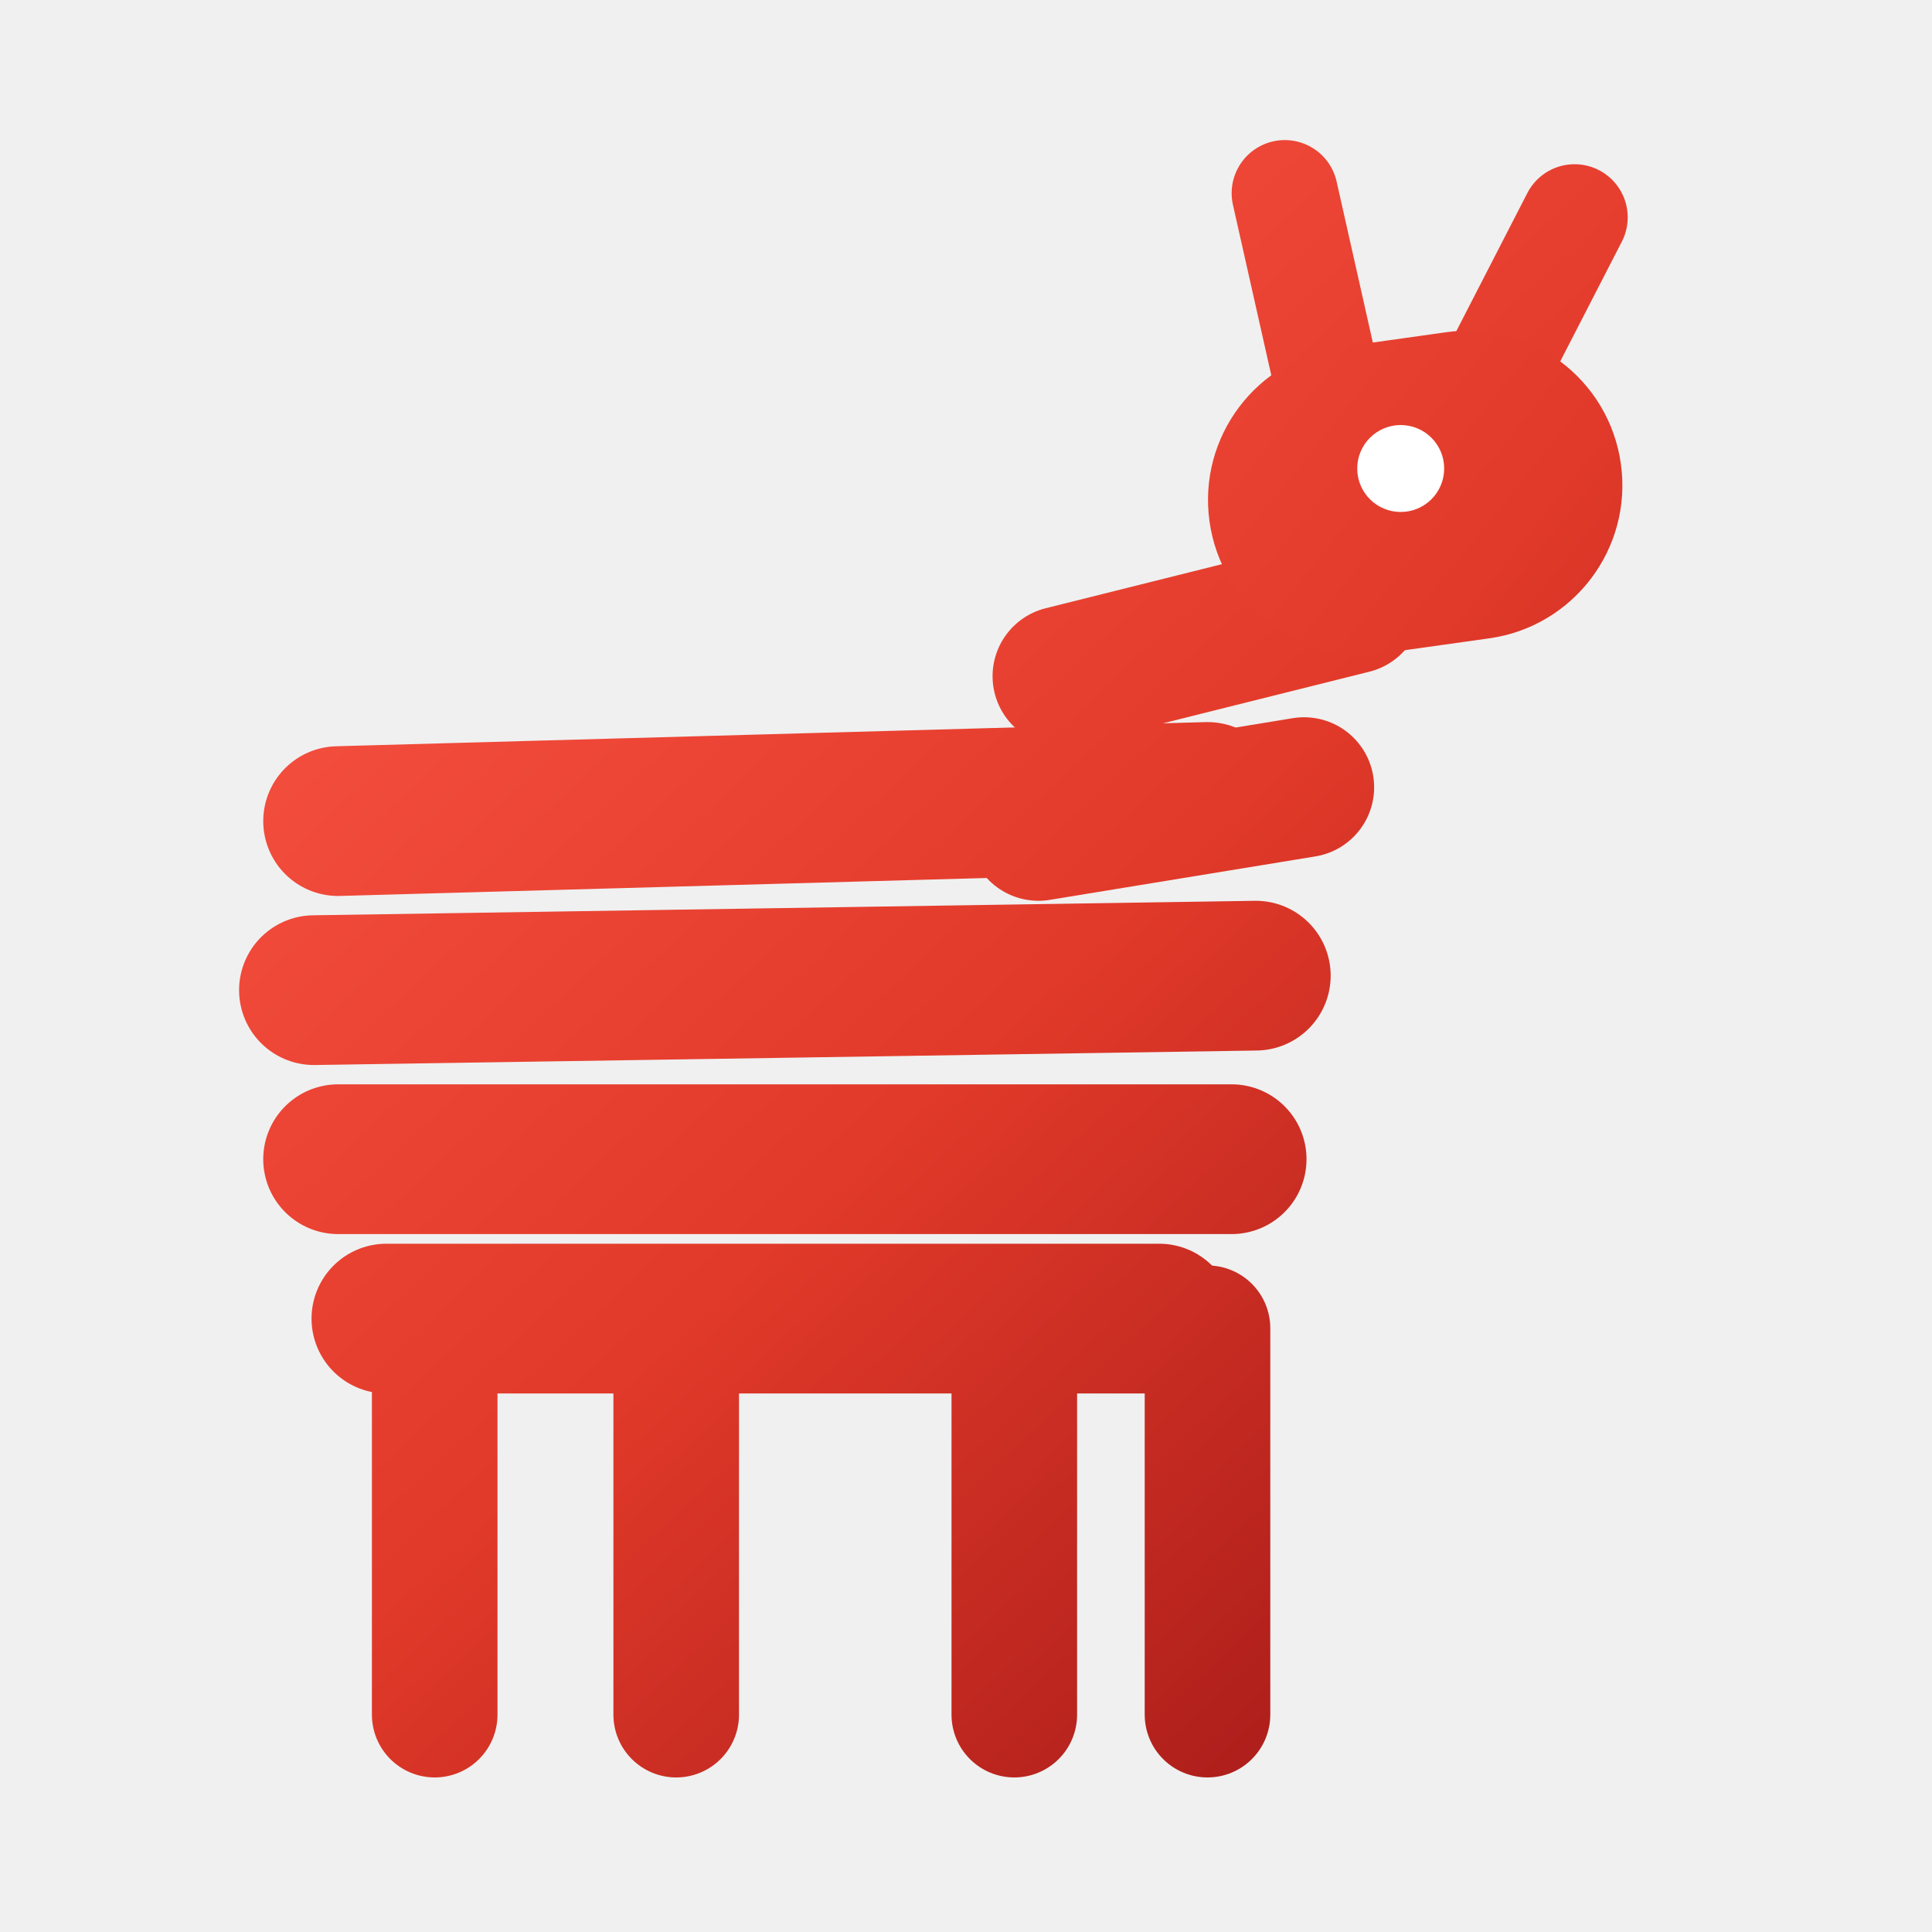
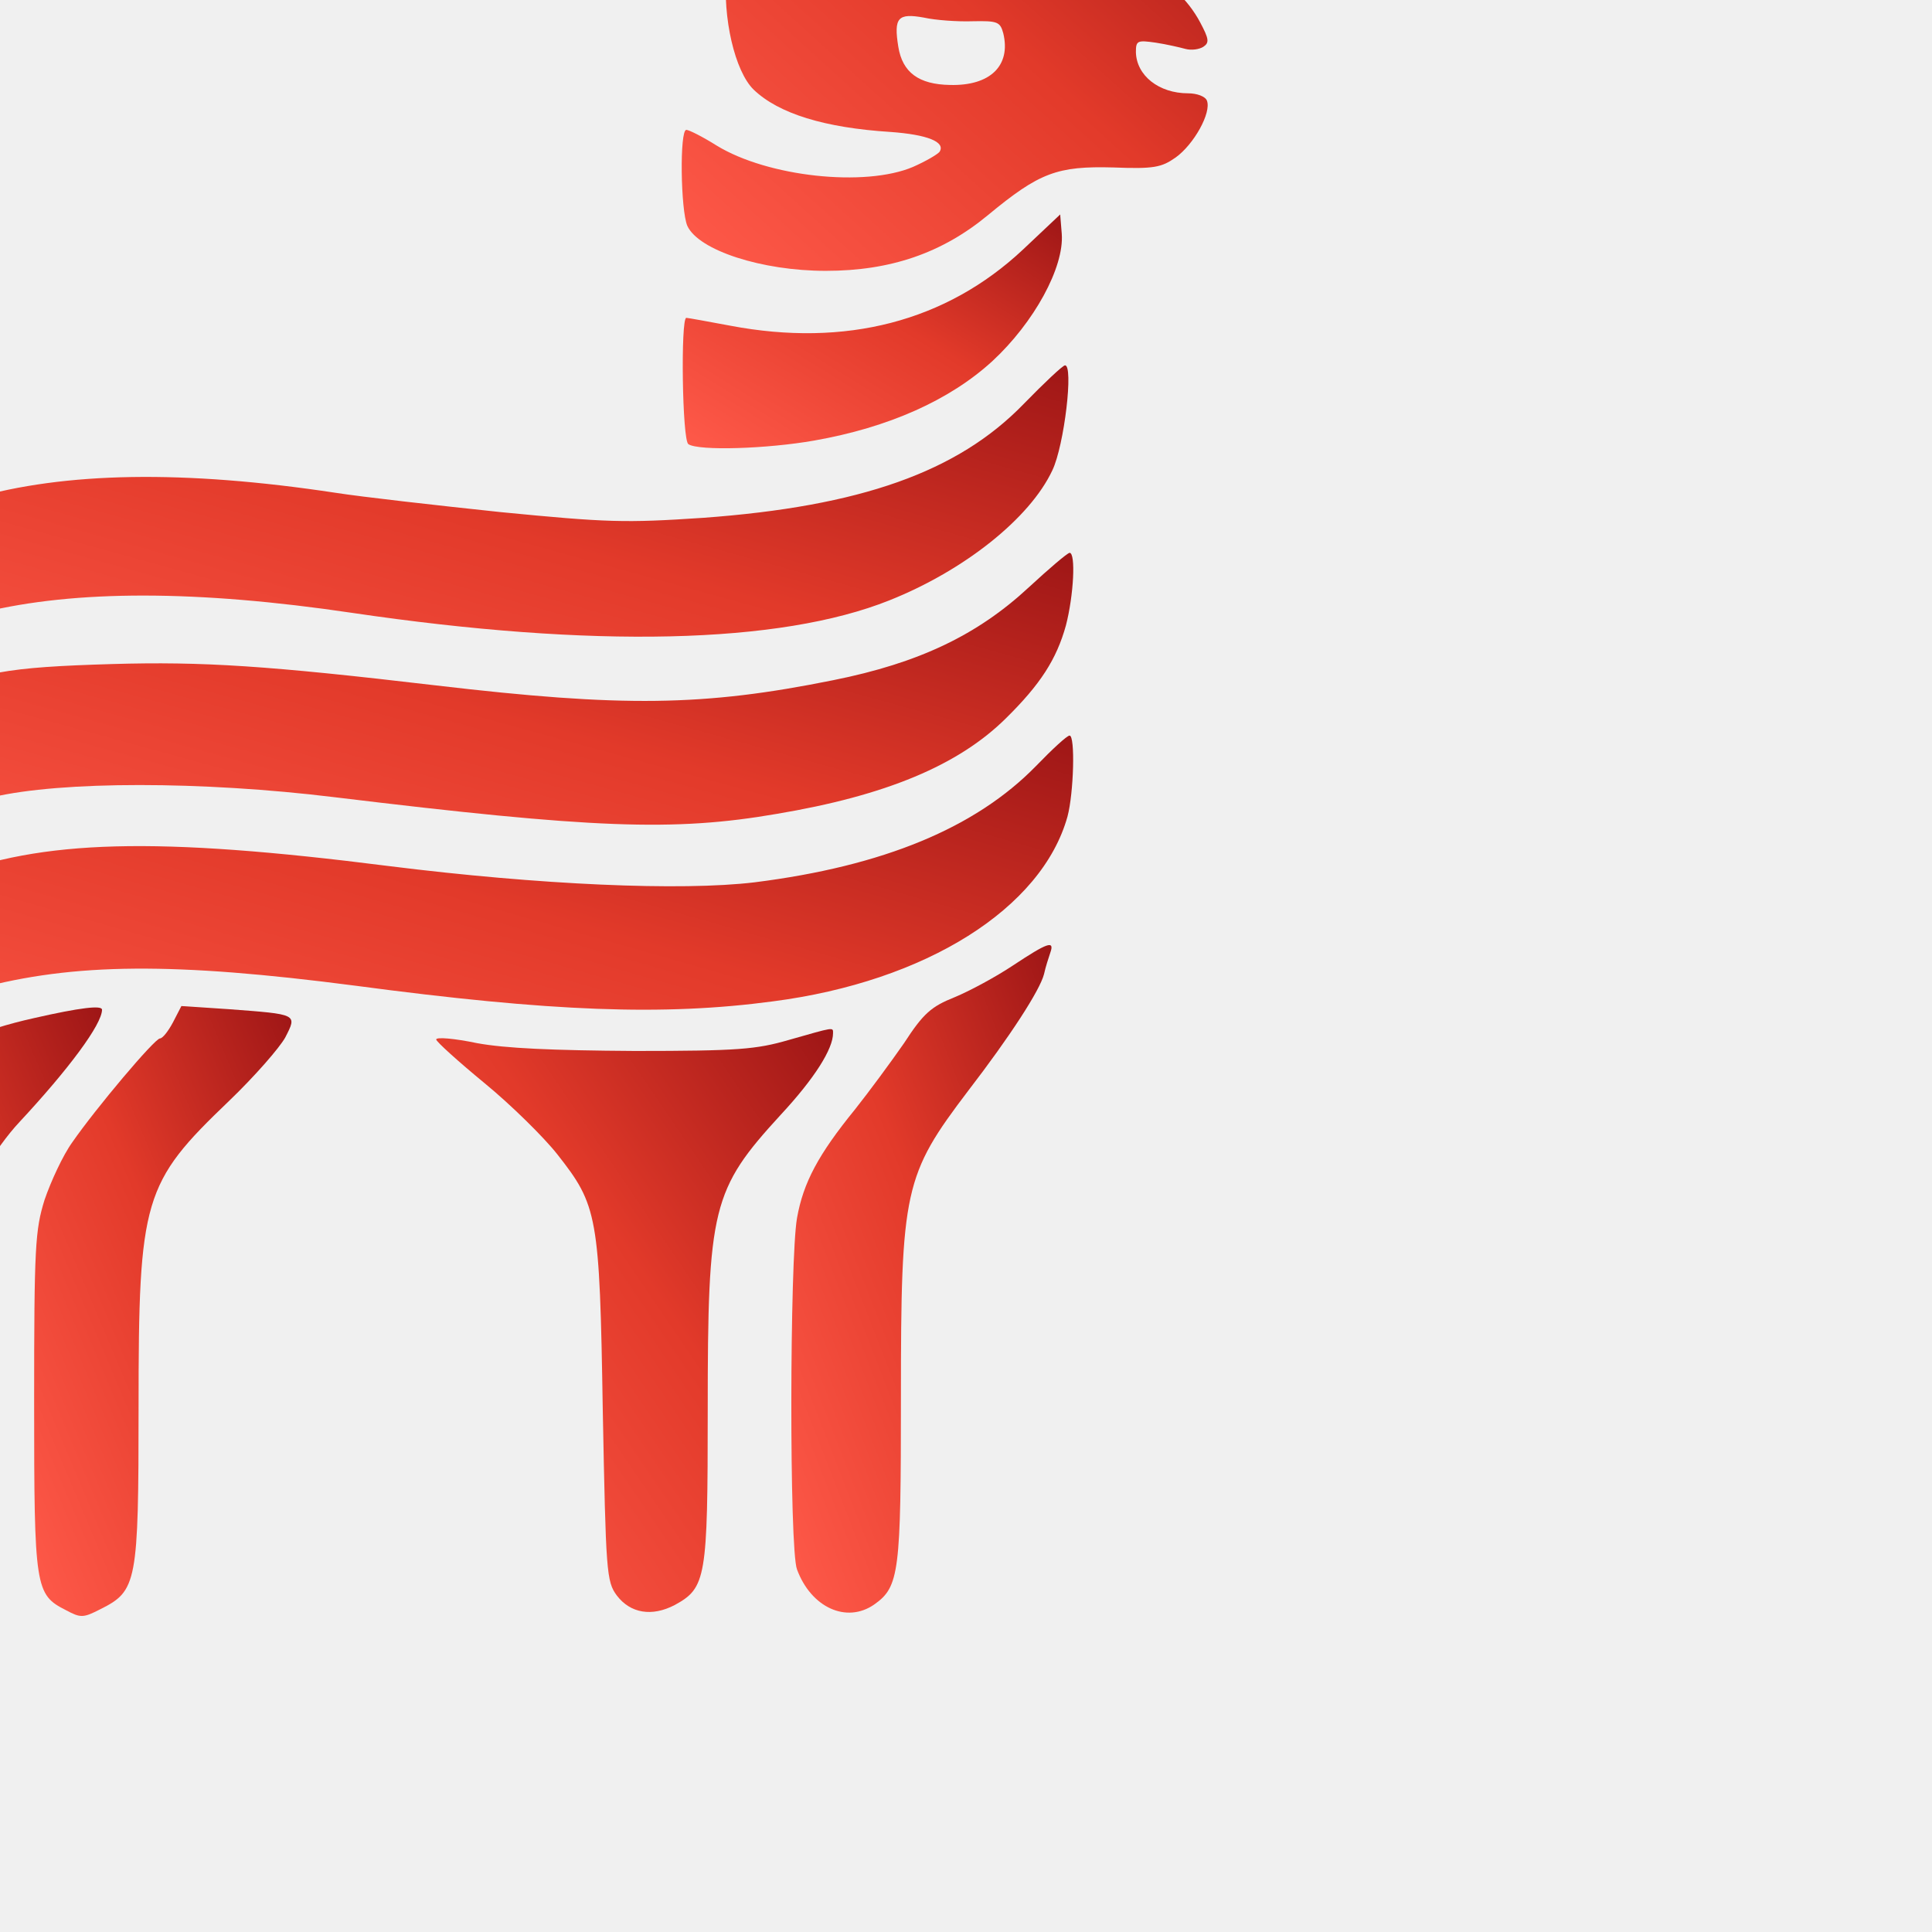
- <svg xmlns="http://www.w3.org/2000/svg" width="40" height="40" viewBox="0 -1.5 40 40">
+ <svg xmlns="http://www.w3.org/2000/svg" width="40" height="40" viewBox="91 40 315 370">
  <defs>
-     <linearGradient id="alpaca" gradientUnits="userSpaceOnUse" x1="4" y1="2" x2="34" y2="34">
+     <linearGradient id="alpacaGrad" x1="0" y1="0" x2="1" y2="1">
      <stop offset="0" stop-color="#FF5A4A" />
      <stop offset="0.55" stop-color="#E23A2A" />
      <stop offset="1" stop-color="#9E1616" />
    </linearGradient>
  </defs>
-   <g stroke="url(#alpaca)" stroke-linecap="round" fill="none">
-     <path d="M9 26 L9 34" stroke-width="2.6" />
-     <path d="M14 27 L14 34" stroke-width="2.6" />
-     <path d="M21 27 L21 34" stroke-width="2.6" />
-     <path d="M25 26 L25 34" stroke-width="2.6" />
-     <path d="M7 15.5 L25 15" stroke-width="3.1" />
-     <path d="M6.5 19 L26 18.7" stroke-width="3.1" />
-     <path d="M7 22.5 L25.5 22.5" stroke-width="3.1" />
-     <path d="M8 25.8 L24 25.8" stroke-width="3.1" />
-     <path d="M22 12.5 L28 11" stroke-width="2.9" />
-     <path d="M21.5 15.7 L27 14.8" stroke-width="2.9" />
-     <path d="M27.5 6.5 L26.6 2.5" stroke-width="2.2" />
-     <path d="M30.8 6.5 L32.6 3" stroke-width="2.2" />
+   <g transform="translate(-100.9623,449.8707) scale(0.1,-0.1)" fill="url(#alpacaGrad)" stroke="none">
+     <path d="M3234 4481 c-115 -53 -182 -163 -198 -329 -8 -87 16 -190 52 -225 48 -46 136 -73 262 -81 70 -5 106 -19 94 -38 -4 -5 -26 -18 -51 -29 -92 -39 -278 -19 -376 41 -27 17 -53 30 -58 30 -13 0 -11 -154 2 -184 22 -47 143 -86 265 -86 124 0 223 34 311 107 98 81 132 94 240 91 77 -3 92 0 119 19 35 25 69 86 60 109 -3 8 -19 14 -36 14 -56 0 -99 34 -100 79 0 22 3 23 38 18 20 -3 46 -9 57 -12 11 -3 26 -1 34 4 12 8 11 15 -6 47 -11 21 -30 46 -44 56 -13 10 -98 37 -189 59 -91 23 -170 46 -176 51 -20 15 -4 89 32 151 43 75 50 100 29 117 -37 31 -152 -42 -202 -127 -16 -28 -26 -62 -28 -91 l-1 -47 -64 -3 -63 -3 7 51 c4 28 23 85 43 125 31 62 35 76 24 89 -17 20 -27 20 -77 -3z m273 -423 c48 1 53 -1 59 -23 15 -62 -25 -101 -102 -99 -60 1 -91 24 -99 73 -9 56 -1 65 49 56 22 -5 65 -8 93 -7z" />
+     <path d="M3604 3621 c-147 -138 -340 -188 -561 -146 -43 8 -81 15 -84 15 -11 0 -8 -235 4 -242 20 -13 150 -9 241 7 142 25 259 77 341 152 80 74 138 180 133 244 l-3 37 -71 -67z" />
+     <path d="M3605 3325 c-126 -130 -312 -196 -614 -218 -150 -10 -183 -9 -388 11 -123 13 -265 29 -316 37 -291 44 -518 40 -695 -11 -109 -32 -171 -65 -242 -131 -78 -72 -121 -154 -122 -233 0 -33 2 -63 6 -67 3 -4 23 9 44 29 106 101 192 148 334 184 177 43 410 43 707 -1 461 -68 819 -60 1029 24 143 57 269 157 312 249 23 48 41 203 24 201 -5 -1 -40 -34 -79 -74z" />
+     <path d="M3615 2974 c-98 -91 -210 -145 -375 -178 -248 -50 -402 -52 -760 -10 -323 38 -447 46 -620 41 -203 -6 -255 -15 -368 -68 -62 -28 -101 -56 -154 -106 -93 -90 -112 -128 -113 -220 0 -39 3 -74 7 -78 4 -4 41 22 83 58 95 81 193 131 315 159 132 31 401 31 655 0 495 -60 650 -66 847 -32 209 35 348 93 439 183 66 65 97 113 115 178 15 58 19 139 7 139 -5 -1 -39 -30 -78 -66z" />
+     <path d="M3629 2632 c-116 -119 -293 -192 -539 -223 -141 -17 -412 -5 -700 31 -448 57 -664 51 -853 -22 -99 -37 -146 -68 -212 -139 -85 -91 -100 -122 -99 -211 0 -43 3 -80 6 -84 4 -3 37 24 74 60 81 79 170 127 295 161 186 50 378 51 724 6 376 -50 591 -58 800 -30 293 38 515 178 564 354 12 45 15 155 4 155 -5 0 -33 -26 -64 -58z" />
+     <path d="M1027 2402 c-27 -30 -22 -84 11 -115 15 -15 36 -27 46 -27 17 0 18 6 11 68 -9 91 -31 115 -68 74z" />
+     <path d="M3585 2250 c-33 -22 -83 -49 -112 -61 -45 -18 -60 -31 -97 -88 -25 -36 -67 -93 -94 -127 -70 -86 -99 -140 -111 -208 -14 -79 -15 -635 0 -673 27 -73 95 -104 148 -67 48 34 51 61 51 397 0 398 6 425 129 587 80 104 137 192 145 223 3 14 9 32 12 41 9 25 -6 19 -71 -24z" />
+     <path d="M1710 2149 c-203 -45 -318 -137 -361 -289 -13 -47 -15 -554 -2 -715 5 -70 9 -83 35 -108 25 -25 34 -29 65 -24 45 8 80 40 93 86 5 20 10 164 10 321 0 221 3 296 15 333 17 58 71 148 117 197 94 101 158 187 158 215 0 9 -42 4 -130 -16z" />
+     <path d="M1976 2141 c-9 -17 -20 -31 -25 -31 -10 0 -123 -134 -168 -199 -18 -25 -41 -75 -53 -110 -18 -58 -20 -89 -20 -388 0 -357 2 -368 61 -398 28 -15 33 -15 66 2 70 35 73 50 73 388 0 399 9 428 173 585 49 47 97 102 108 122 23 45 24 44 -108 54 l-91 6 -16 -31z" />
+     <path d="M3155 2107 c-62 -18 -97 -21 -295 -21 -157 1 -248 5 -302 15 -43 9 -78 12 -78 7 0 -4 42 -42 93 -84 50 -41 113 -103 139 -136 77 -98 81 -116 87 -490 6 -311 7 -328 27 -355 26 -34 67 -41 111 -18 60 33 63 51 63 372 0 390 8 423 140 567 65 70 100 126 100 156 0 12 3 12 -85 -13z" />
  </g>
-   <rect x="25" y="5.5" width="8.6" height="6.4" rx="3.2" transform="rotate(-8 29.3 8.7)" fill="url(#alpaca)" />
-   <circle cx="29" cy="8.2" r="0.9" fill="#fff" />
</svg>
